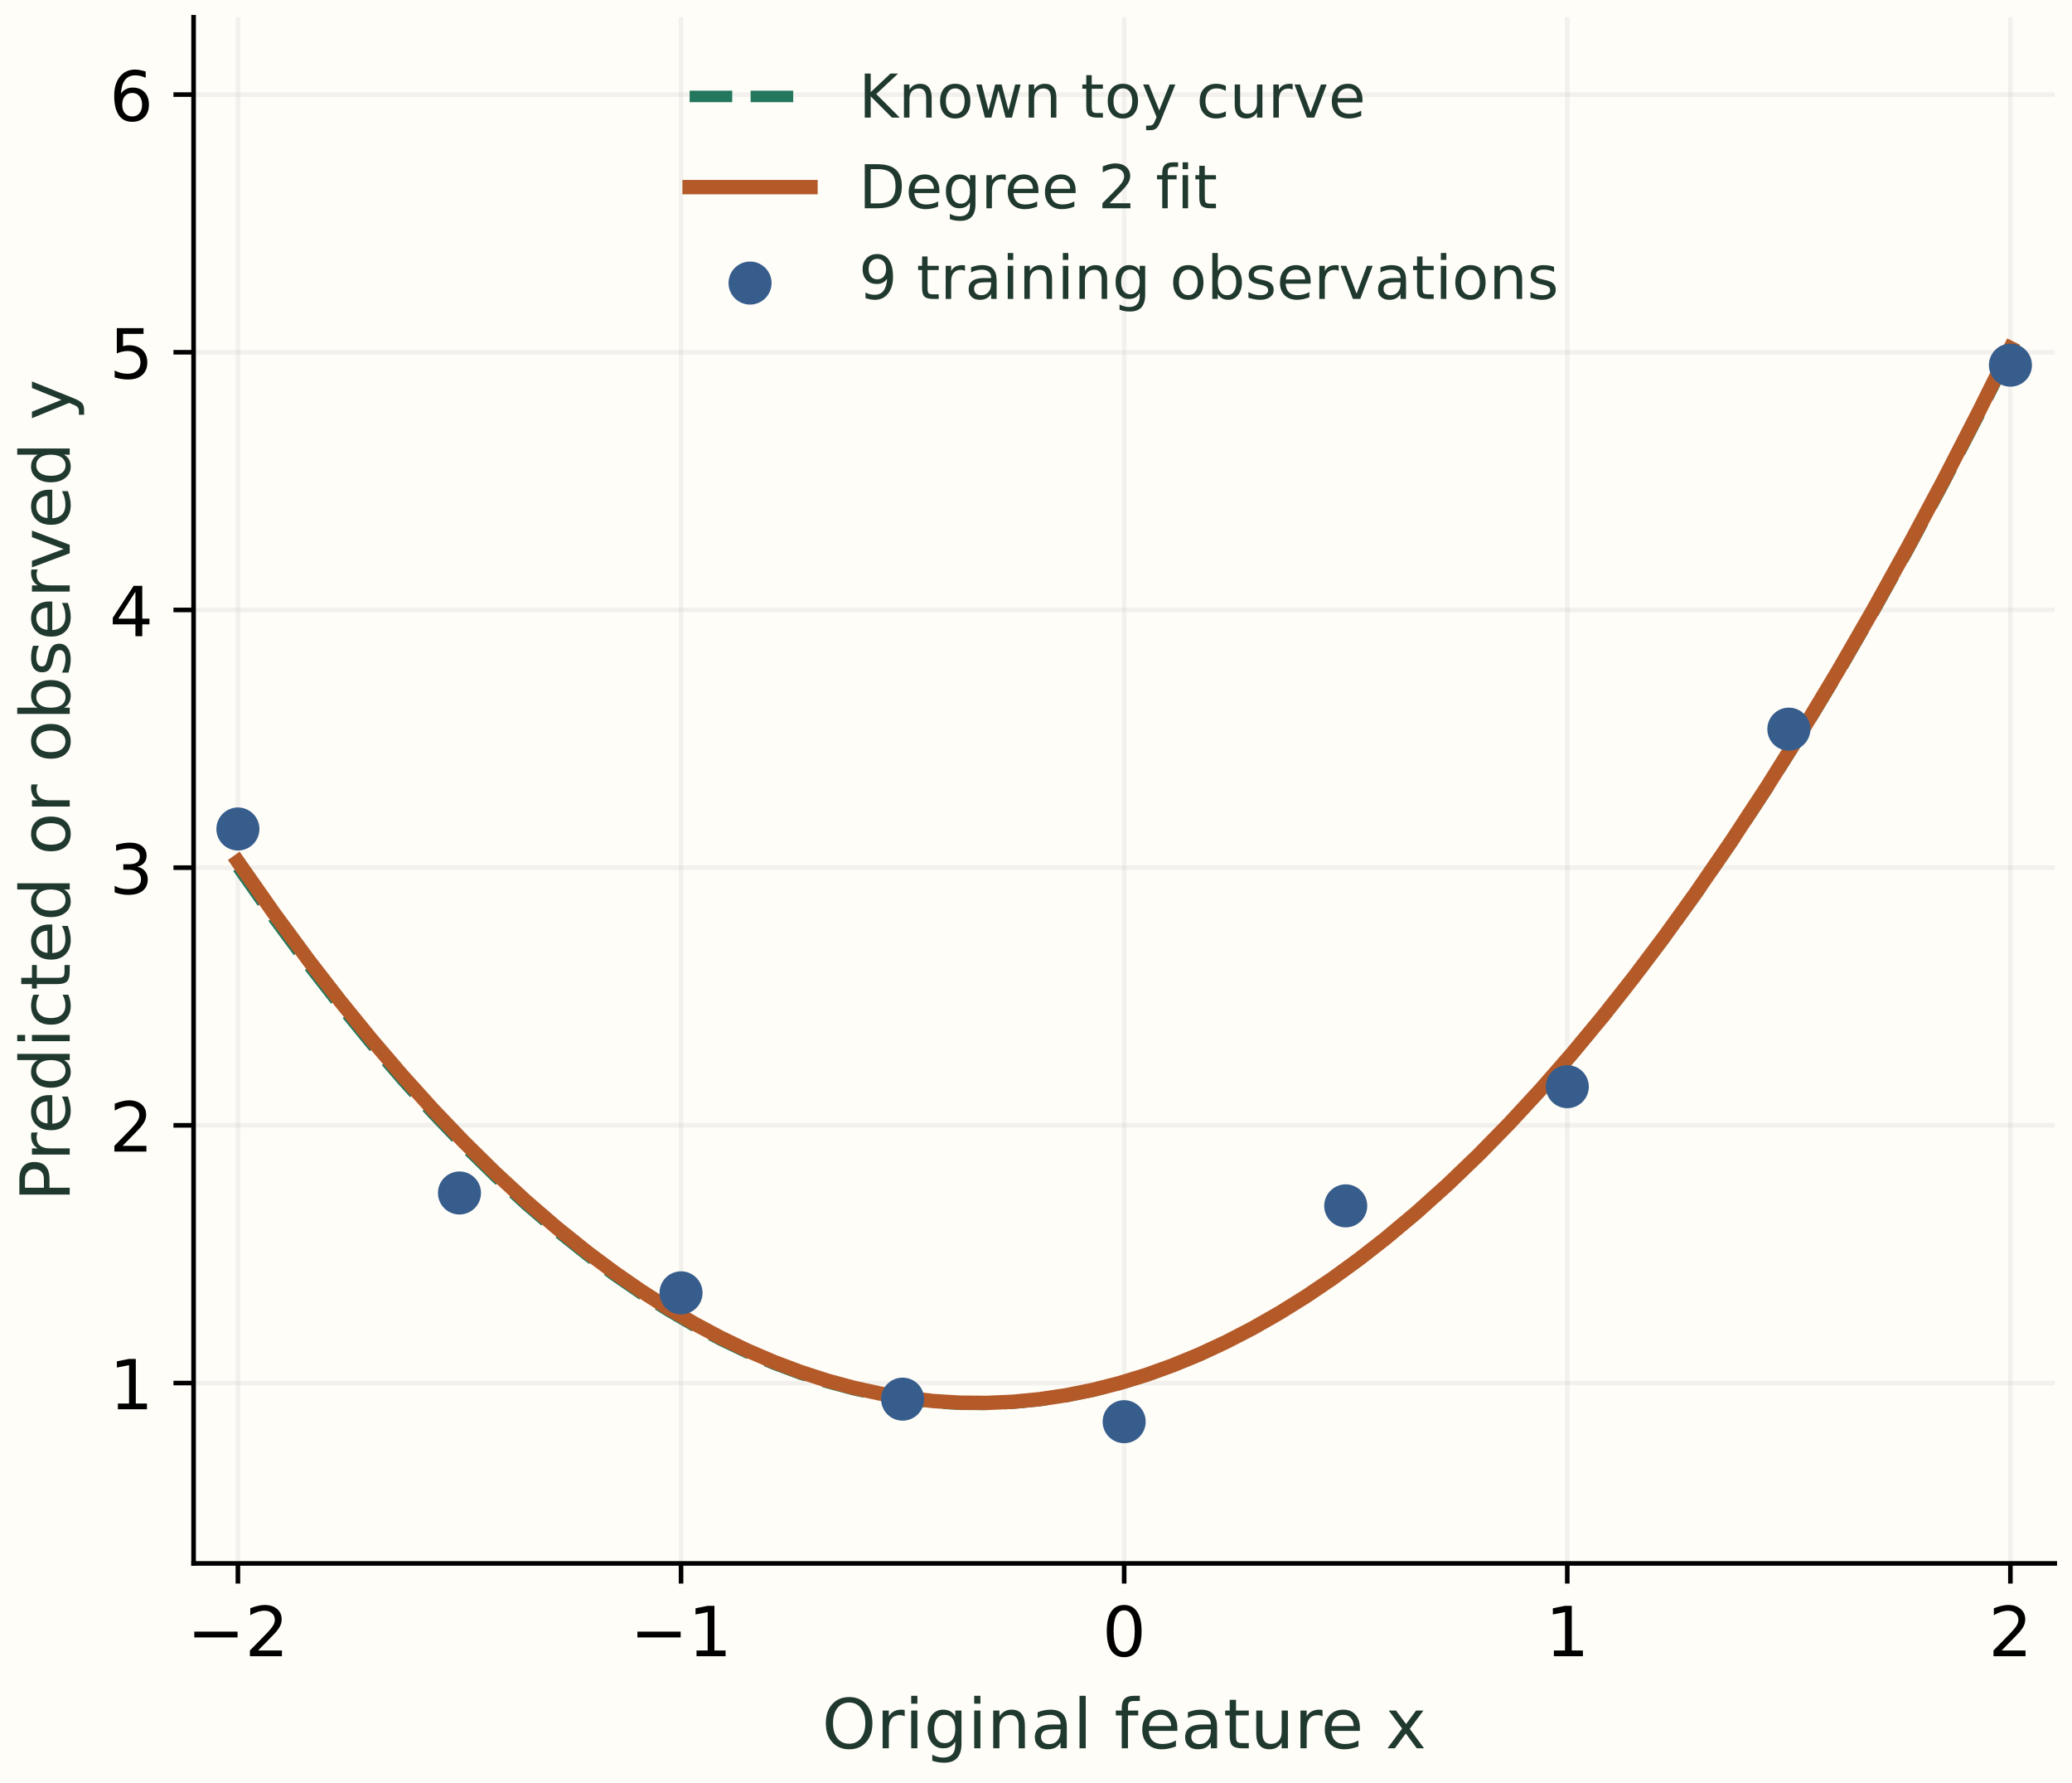
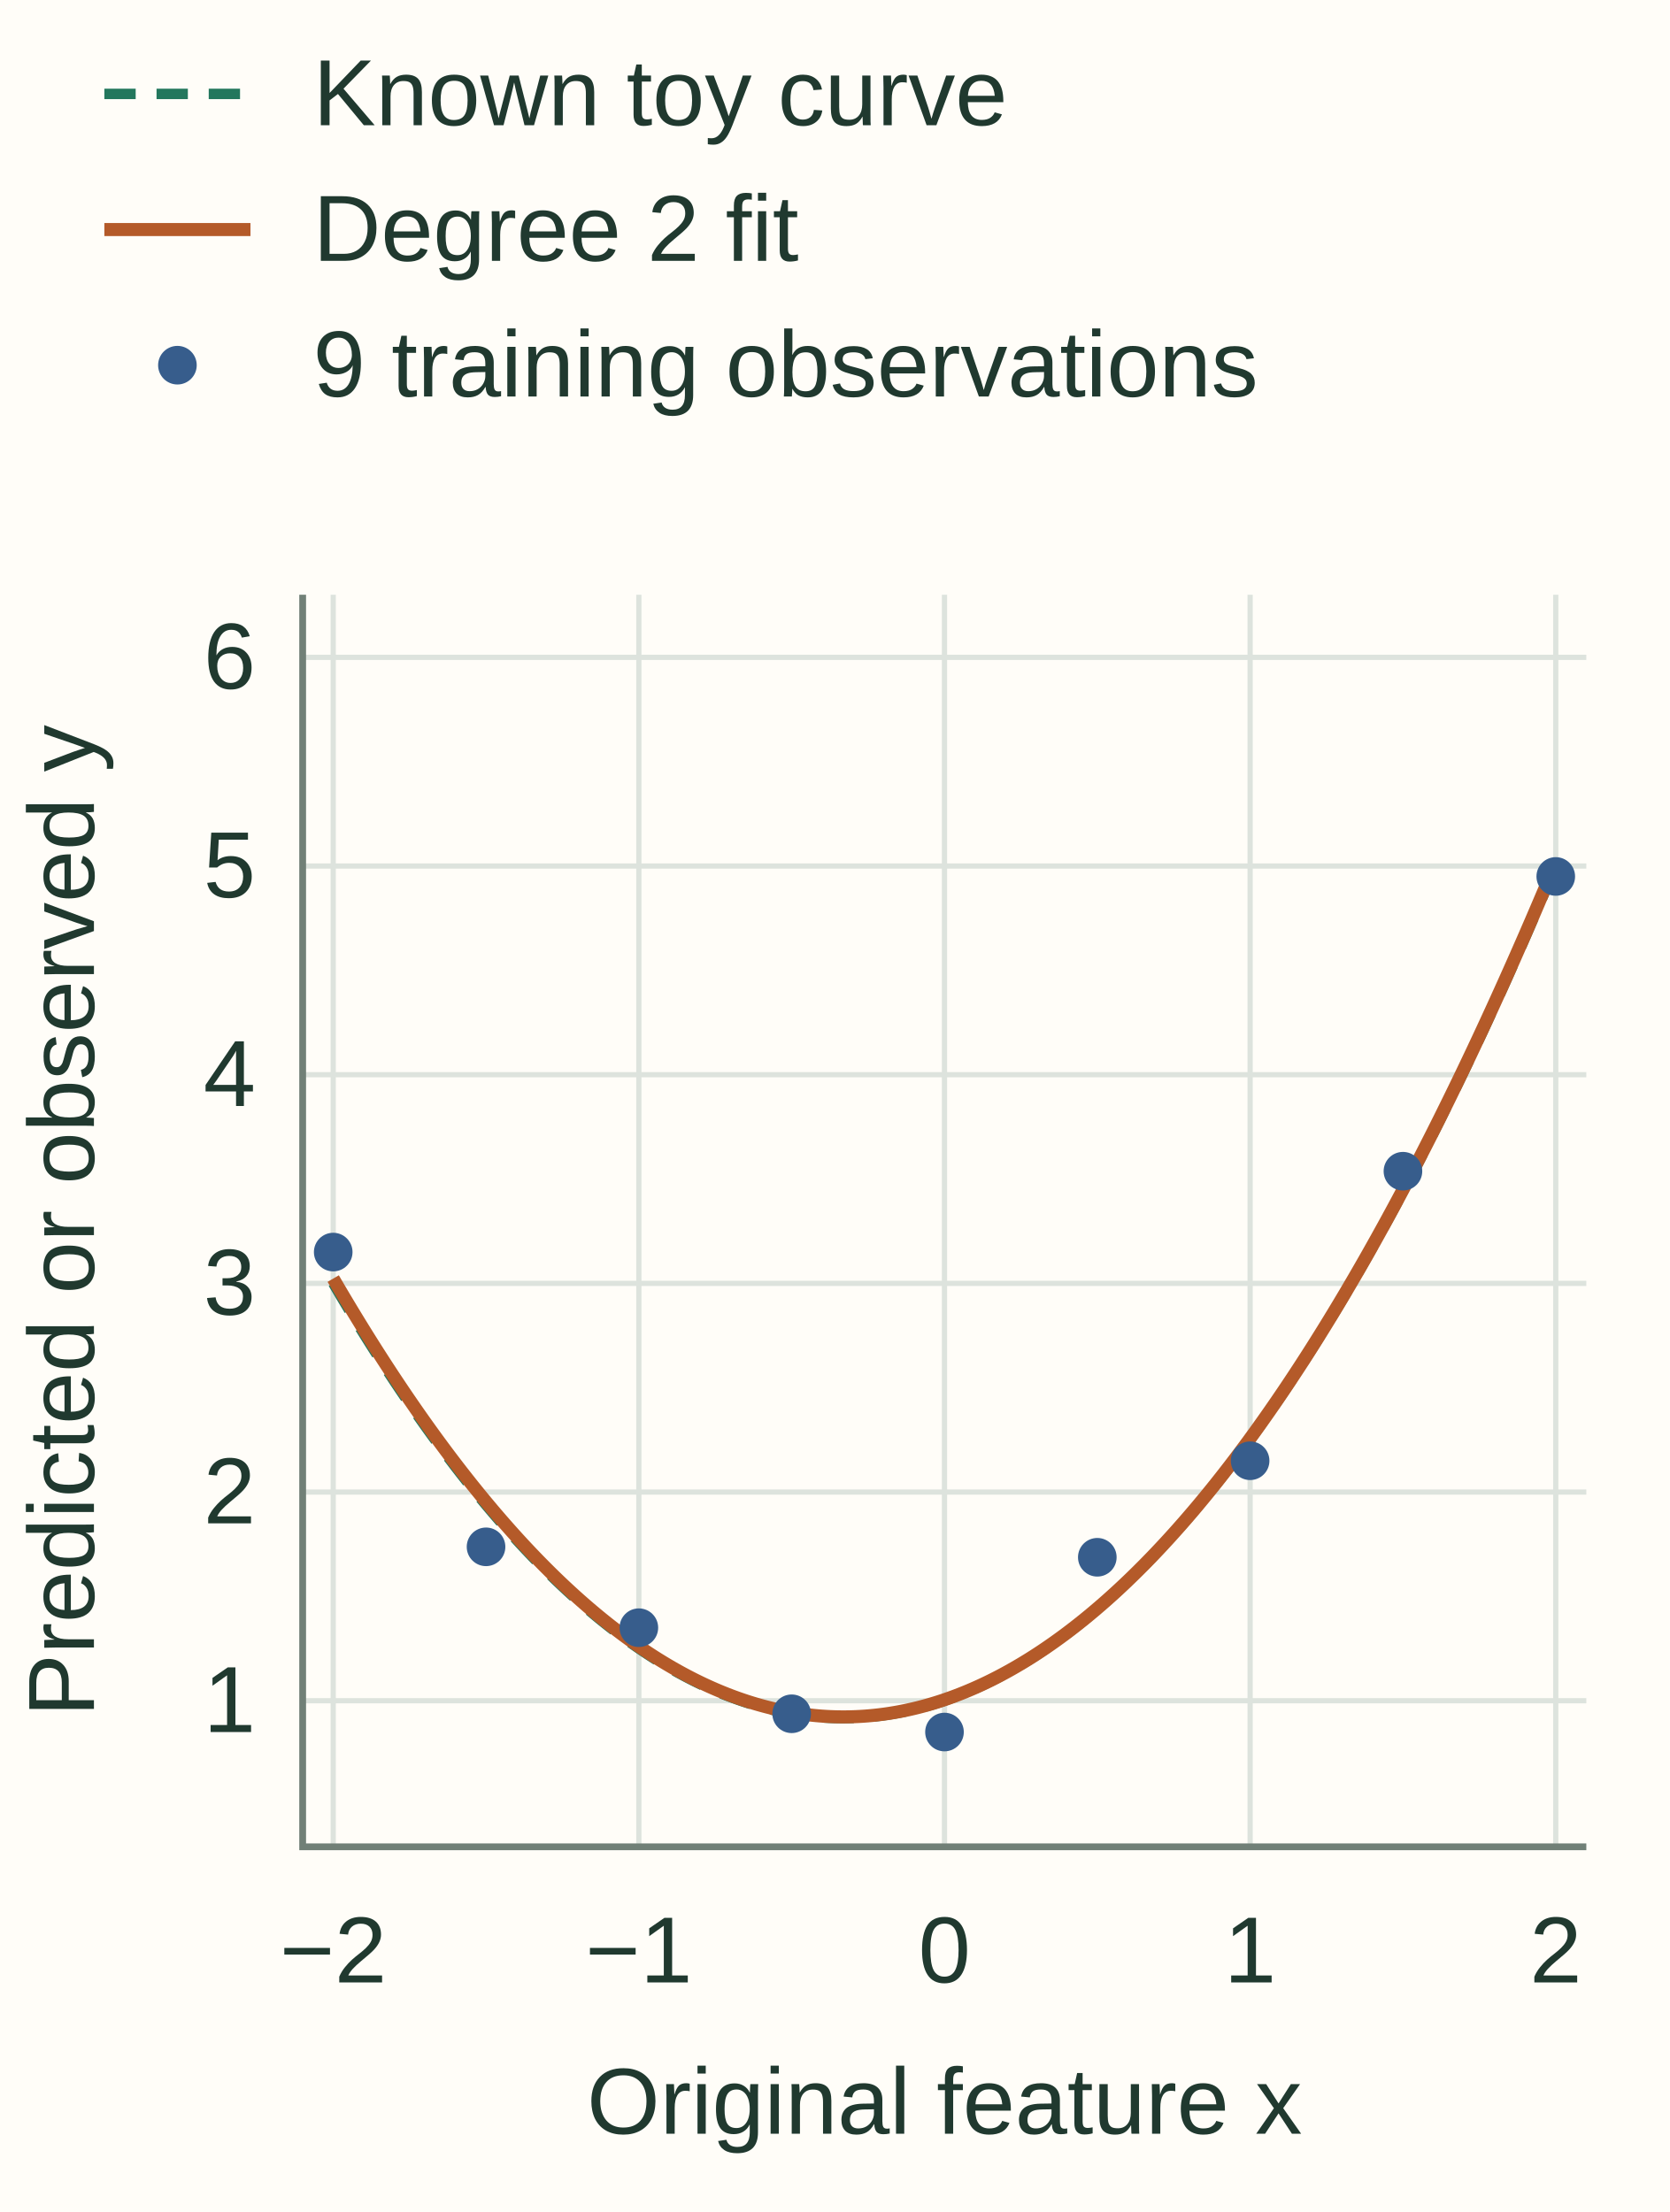
- <svg xmlns="http://www.w3.org/2000/svg" xmlns:xlink="http://www.w3.org/1999/xlink" width="360pt" height="309.6pt" viewBox="0 0 360 309.6" version="1.1">
-   <defs>
-     <style type="text/css">*{stroke-linejoin: round; stroke-linecap: butt}</style>
-   </defs>
-   <g id="figure_1">
-     <g id="patch_1">
-       <path d="M 0 309.6  L 360 309.6  L 360 0  L 0 0  z " style="fill: #fffdf8" />
-     </g>
-     <g id="axes_1">
-       <g id="patch_2">
-         <path d="M 33.636 271.599  L 357 271.599  L 357 3  L 33.636 3  z " style="fill: #fffdf8" />
-       </g>
-       <g id="matplotlib.axis_1">
-         <g id="xtick_1">
-           <g id="line2d_1">
-             <path d="M 41.335 271.599  L 41.335 3  " clip-path="url(#p25ddc0e42a)" style="fill: none; stroke: #b0b0b0; stroke-opacity: 0.15; stroke-width: 0.8; stroke-linecap: square" />
-           </g>
-           <g id="line2d_2">
-             <defs>
-               <path id="mfede6f3389" d="M 0 0  L 0 3.5  " style="stroke: #000000; stroke-width: 0.8" />
-             </defs>
-             <g>
-               <use xlink:href="#mfede6f3389" x="41.335" y="271.599" style="stroke: #000000; stroke-width: 0.8" />
-             </g>
-           </g>
-           <g id="text_1">
-             <text style="font-size: 12px; font-family: 'DejaVu Sans', sans-serif; text-anchor: middle" x="41.335" y="287.716" transform="rotate(-0 41.33531 287.716)">−2</text>
-           </g>
-         </g>
-         <g id="xtick_2">
-           <g id="line2d_3">
-             <path d="M 118.327 271.599  L 118.327 3  " clip-path="url(#p25ddc0e42a)" style="fill: none; stroke: #b0b0b0; stroke-opacity: 0.15; stroke-width: 0.8; stroke-linecap: square" />
-           </g>
-           <g id="line2d_4">
-             <g>
-               <use xlink:href="#mfede6f3389" x="118.327" y="271.599" style="stroke: #000000; stroke-width: 0.8" />
-             </g>
-           </g>
-           <g id="text_2">
-             <text style="font-size: 12px; font-family: 'DejaVu Sans', sans-serif; text-anchor: middle" x="118.327" y="287.716" transform="rotate(-0 118.3266 287.716)">−1</text>
-           </g>
-         </g>
-         <g id="xtick_3">
-           <g id="line2d_5">
-             <path d="M 195.318 271.599  L 195.318 3  " clip-path="url(#p25ddc0e42a)" style="fill: none; stroke: #b0b0b0; stroke-opacity: 0.15; stroke-width: 0.8; stroke-linecap: square" />
-           </g>
-           <g id="line2d_6">
-             <g>
-               <use xlink:href="#mfede6f3389" x="195.318" y="271.599" style="stroke: #000000; stroke-width: 0.8" />
-             </g>
-           </g>
-           <g id="text_3">
-             <text style="font-size: 12px; font-family: 'DejaVu Sans', sans-serif; text-anchor: middle" x="195.318" y="287.716" transform="rotate(-0 195.318 287.716)">0</text>
-           </g>
-         </g>
-         <g id="xtick_4">
-           <g id="line2d_7">
-             <path d="M 272.309 271.599  L 272.309 3  " clip-path="url(#p25ddc0e42a)" style="fill: none; stroke: #b0b0b0; stroke-opacity: 0.15; stroke-width: 0.8; stroke-linecap: square" />
-           </g>
-           <g id="line2d_8">
-             <g>
-               <use xlink:href="#mfede6f3389" x="272.309" y="271.599" style="stroke: #000000; stroke-width: 0.8" />
-             </g>
-           </g>
-           <g id="text_4">
-             <text style="font-size: 12px; font-family: 'DejaVu Sans', sans-serif; text-anchor: middle" x="272.309" y="287.716" transform="rotate(-0 272.3093 287.716)">1</text>
-           </g>
-         </g>
-         <g id="xtick_5">
-           <g id="line2d_9">
-             <path d="M 349.301 271.599  L 349.301 3  " clip-path="url(#p25ddc0e42a)" style="fill: none; stroke: #b0b0b0; stroke-opacity: 0.15; stroke-width: 0.8; stroke-linecap: square" />
-           </g>
-           <g id="line2d_10">
-             <g>
-               <use xlink:href="#mfede6f3389" x="349.301" y="271.599" style="stroke: #000000; stroke-width: 0.8" />
-             </g>
-           </g>
-           <g id="text_5">
-             <text style="font-size: 12px; font-family: 'DejaVu Sans', sans-serif; text-anchor: middle" x="349.301" y="287.716" transform="rotate(-0 349.3006 287.716)">2</text>
-           </g>
-         </g>
-         <g id="text_6">
-           <text style="font-size: 12px; font-family: 'DejaVu Sans', sans-serif; text-anchor: middle; fill: #20392f" x="195.318" y="303.717" transform="rotate(-0 195.318 303.7169)">Original feature x</text>
-         </g>
-       </g>
-       <g id="matplotlib.axis_2">
-         <g id="ytick_1">
-           <g id="line2d_11">
-             <path d="M 33.636 240.262  L 357 240.262  " clip-path="url(#p25ddc0e42a)" style="fill: none; stroke: #b0b0b0; stroke-opacity: 0.15; stroke-width: 0.8; stroke-linecap: square" />
-           </g>
-           <g id="line2d_12">
-             <defs>
-               <path id="m5d71cfb4ba" d="M 0 0  L -3.5 0  " style="stroke: #000000; stroke-width: 0.8" />
-             </defs>
-             <g>
-               <use xlink:href="#m5d71cfb4ba" x="33.636" y="240.262" style="stroke: #000000; stroke-width: 0.8" />
-             </g>
-           </g>
-           <g id="text_7">
-             <text style="font-size: 12px; font-family: 'DejaVu Sans', sans-serif; text-anchor: end" x="26.636" y="244.821" transform="rotate(-0 26.63618 244.8209)">1</text>
-           </g>
-         </g>
-         <g id="ytick_2">
-           <g id="line2d_13">
-             <path d="M 33.636 195.496  L 357 195.496  " clip-path="url(#p25ddc0e42a)" style="fill: none; stroke: #b0b0b0; stroke-opacity: 0.15; stroke-width: 0.8; stroke-linecap: square" />
-           </g>
-           <g id="line2d_14">
-             <g>
-               <use xlink:href="#m5d71cfb4ba" x="33.636" y="195.496" style="stroke: #000000; stroke-width: 0.8" />
-             </g>
-           </g>
-           <g id="text_8">
-             <text style="font-size: 12px; font-family: 'DejaVu Sans', sans-serif; text-anchor: end" x="26.636" y="200.054" transform="rotate(-0 26.63618 200.0545)">2</text>
-           </g>
-         </g>
-         <g id="ytick_3">
-           <g id="line2d_15">
-             <path d="M 33.636 150.729  L 357 150.729  " clip-path="url(#p25ddc0e42a)" style="fill: none; stroke: #b0b0b0; stroke-opacity: 0.15; stroke-width: 0.8; stroke-linecap: square" />
-           </g>
-           <g id="line2d_16">
-             <g>
-               <use xlink:href="#m5d71cfb4ba" x="33.636" y="150.729" style="stroke: #000000; stroke-width: 0.8" />
-             </g>
-           </g>
-           <g id="text_9">
-             <text style="font-size: 12px; font-family: 'DejaVu Sans', sans-serif; text-anchor: end" x="26.636" y="155.288" transform="rotate(-0 26.63618 155.2881)">3</text>
-           </g>
-         </g>
-         <g id="ytick_4">
-           <g id="line2d_17">
-             <path d="M 33.636 105.963  L 357 105.963  " clip-path="url(#p25ddc0e42a)" style="fill: none; stroke: #b0b0b0; stroke-opacity: 0.15; stroke-width: 0.8; stroke-linecap: square" />
-           </g>
-           <g id="line2d_18">
-             <g>
-               <use xlink:href="#m5d71cfb4ba" x="33.636" y="105.963" style="stroke: #000000; stroke-width: 0.8" />
-             </g>
-           </g>
-           <g id="text_10">
-             <text style="font-size: 12px; font-family: 'DejaVu Sans', sans-serif; text-anchor: end" x="26.636" y="110.522" transform="rotate(-0 26.63618 110.5216)">4</text>
-           </g>
-         </g>
-         <g id="ytick_5">
-           <g id="line2d_19">
-             <path d="M 33.636 61.197  L 357 61.197  " clip-path="url(#p25ddc0e42a)" style="fill: none; stroke: #b0b0b0; stroke-opacity: 0.15; stroke-width: 0.8; stroke-linecap: square" />
-           </g>
-           <g id="line2d_20">
-             <g>
-               <use xlink:href="#m5d71cfb4ba" x="33.636" y="61.197" style="stroke: #000000; stroke-width: 0.8" />
-             </g>
-           </g>
-           <g id="text_11">
-             <text style="font-size: 12px; font-family: 'DejaVu Sans', sans-serif; text-anchor: end" x="26.636" y="65.755" transform="rotate(-0 26.63618 65.75519)">5</text>
-           </g>
-         </g>
-         <g id="ytick_6">
-           <g id="line2d_21">
-             <path d="M 33.636 16.43  L 357 16.43  " clip-path="url(#p25ddc0e42a)" style="fill: none; stroke: #b0b0b0; stroke-opacity: 0.15; stroke-width: 0.8; stroke-linecap: square" />
-           </g>
-           <g id="line2d_22">
-             <g>
-               <use xlink:href="#m5d71cfb4ba" x="33.636" y="16.43" style="stroke: #000000; stroke-width: 0.8" />
-             </g>
-           </g>
-           <g id="text_12">
-             <text style="font-size: 12px; font-family: 'DejaVu Sans', sans-serif; text-anchor: end" x="26.636" y="20.989" transform="rotate(-0 26.63618 20.98876)">6</text>
-           </g>
-         </g>
-         <g id="text_13">
-           <text style="font-size: 12px; font-family: 'DejaVu Sans', sans-serif; text-anchor: middle; fill: #20392f" x="12.118" y="137.3" transform="rotate(-90 12.11837 137.2995)">Predicted or observed y</text>
-         </g>
-       </g>
-       <g id="line2d_23">
-         <path d="M 41.335 150.729  L 47.495 159.468  L 53.654 167.777  L 59.043 174.694  L 64.433 181.283  L 69.822 187.542  L 75.211 193.472  L 80.601 199.074  L 85.99 204.346  L 91.38 209.29  L 96.769 213.904  L 102.158 218.189  L 106.778 221.6  L 111.397 224.77  L 116.017 227.698  L 120.636 230.383  L 125.256 232.828  L 129.875 235.03  L 134.495 236.991  L 139.114 238.71  L 143.734 240.187  L 148.353 241.423  L 152.973 242.417  L 157.592 243.169  L 162.212 243.679  L 166.831 243.948  L 171.451 243.975  L 176.07 243.76  L 180.69 243.303  L 185.309 242.605  L 189.929 241.665  L 194.548 240.483  L 199.168 239.059  L 203.787 237.394  L 208.406 235.487  L 213.026 233.338  L 217.645 230.948  L 222.265 228.315  L 226.884 225.441  L 231.504 222.326  L 236.123 218.968  L 240.743 215.369  L 246.132 210.864  L 251.522 206.031  L 256.911 200.868  L 262.3 195.376  L 267.69 189.555  L 273.079 183.406  L 278.469 176.927  L 283.858 170.119  L 289.247 162.982  L 294.637 155.516  L 300.796 146.581  L 306.955 137.216  L 313.115 127.421  L 319.274 117.196  L 325.433 106.542  L 331.593 95.457  L 337.752 83.944  L 343.911 72  L 349.301 61.197  L 349.301 61.197  " clip-path="url(#p25ddc0e42a)" style="fill: none; stroke-dasharray: 7.4,3.2; stroke-dashoffset: 0; stroke: #23775d; stroke-width: 2" />
-       </g>
-       <g id="line2d_24">
-         <path d="M 41.335 149.698  L 47.495 158.495  L 53.654 166.859  L 59.043 173.823  L 64.433 180.457  L 69.822 186.76  L 75.211 192.732  L 80.601 198.374  L 85.99 203.685  L 91.38 208.666  L 96.769 213.316  L 102.158 217.635  L 106.778 221.074  L 111.397 224.27  L 116.017 227.223  L 120.636 229.933  L 125.256 232.401  L 129.875 234.625  L 134.495 236.606  L 139.114 238.345  L 143.734 239.841  L 148.353 241.093  L 152.973 242.103  L 157.592 242.87  L 162.212 243.394  L 166.831 243.675  L 171.451 243.713  L 176.07 243.508  L 180.69 243.06  L 185.309 242.369  L 189.929 241.436  L 194.548 240.259  L 199.168 238.84  L 203.787 237.177  L 208.406 235.272  L 213.026 233.124  L 217.645 230.732  L 222.265 228.098  L 226.884 225.221  L 231.504 222.101  L 236.123 218.738  L 240.743 215.133  L 246.132 210.619  L 251.522 205.774  L 256.911 200.599  L 262.3 195.094  L 267.69 189.257  L 273.079 183.09  L 278.469 176.592  L 283.858 169.764  L 289.247 162.605  L 294.637 155.115  L 300.796 146.151  L 306.955 136.755  L 313.115 126.926  L 319.274 116.666  L 325.433 105.974  L 331.593 94.851  L 337.752 83.295  L 343.911 71.307  L 349.301 60.464  L 349.301 60.464  " clip-path="url(#p25ddc0e42a)" style="fill: none; stroke: #b45a29; stroke-width: 2.5; stroke-linecap: square" />
-       </g>
-       <g id="patch_3">
-         <path d="M 33.636 271.599  L 33.636 3  " style="fill: none; stroke: #000000; stroke-width: 0.8; stroke-linejoin: miter; stroke-linecap: square" />
-       </g>
-       <g id="patch_4">
-         <path d="M 33.636 271.599  L 357 271.599  " style="fill: none; stroke: #000000; stroke-width: 0.8; stroke-linejoin: miter; stroke-linecap: square" />
-       </g>
-       <g id="PathCollection_1">
-         <defs>
-           <path id="m9e605bddea" d="M 0 3.24  C 0.859 3.24 1.684 2.899 2.291 2.291  C 2.899 1.684 3.24 0.859 3.24 0  C 3.24 -0.859 2.899 -1.684 2.291 -2.291  C 1.684 -2.899 0.859 -3.24 0 -3.24  C -0.859 -3.24 -1.684 -2.899 -2.291 -2.291  C -2.899 -1.684 -3.24 -0.859 -3.24 0  C -3.24 0.859 -2.899 1.684 -2.291 2.291  C -1.684 2.899 -0.859 3.24 0 3.24  z " style="stroke: #375d8c" />
-         </defs>
-         <g clip-path="url(#p25ddc0e42a)">
-           <use xlink:href="#m9e605bddea" x="41.335" y="144.014" style="fill: #375d8c; stroke: #375d8c" />
-           <use xlink:href="#m9e605bddea" x="79.831" y="207.247" style="fill: #375d8c; stroke: #375d8c" />
-           <use xlink:href="#m9e605bddea" x="118.327" y="224.594" style="fill: #375d8c; stroke: #375d8c" />
-           <use xlink:href="#m9e605bddea" x="156.822" y="243.06" style="fill: #375d8c; stroke: #375d8c" />
-           <use xlink:href="#m9e605bddea" x="195.318" y="246.977" style="fill: #375d8c; stroke: #375d8c" />
-           <use xlink:href="#m9e605bddea" x="233.814" y="209.485" style="fill: #375d8c; stroke: #375d8c" />
-           <use xlink:href="#m9e605bddea" x="272.309" y="188.781" style="fill: #375d8c; stroke: #375d8c" />
-           <use xlink:href="#m9e605bddea" x="310.805" y="126.668" style="fill: #375d8c; stroke: #375d8c" />
-           <use xlink:href="#m9e605bddea" x="349.301" y="63.435" style="fill: #375d8c; stroke: #375d8c" />
-         </g>
-       </g>
-       <g id="legend_1">
-         <g id="line2d_25">
-           <path d="M 119.818 16.754  L 130.318 16.754  L 140.818 16.754  " style="fill: none; stroke-dasharray: 7.4,3.2; stroke-dashoffset: 0; stroke: #23775d; stroke-width: 2" />
-         </g>
-         <g id="text_14">
-           <text style="font-size: 10.5px; font-family: 'DejaVu Sans', sans-serif; text-anchor: start; fill: #20392f" x="149.218" y="20.429" transform="rotate(-0 149.218 20.4286)">Known toy curve</text>
-         </g>
-         <g id="line2d_26">
-           <path d="M 119.818 32.504  L 130.318 32.504  L 140.818 32.504  " style="fill: none; stroke: #b45a29; stroke-width: 2.5; stroke-linecap: square" />
-         </g>
-         <g id="text_15">
-           <text style="font-size: 10.5px; font-family: 'DejaVu Sans', sans-serif; text-anchor: start; fill: #20392f" x="149.218" y="36.179" transform="rotate(-0 149.218 36.17942)">Degree 2 fit</text>
-         </g>
-         <g id="PathCollection_2">
-           <g>
-             <use xlink:href="#m9e605bddea" x="130.318" y="49.174" style="fill: #375d8c; stroke: #375d8c" />
-           </g>
-         </g>
-         <g id="text_16">
-           <text style="font-size: 10.5px; font-family: 'DejaVu Sans', sans-serif; text-anchor: start; fill: #20392f" x="149.218" y="51.93" transform="rotate(-0 149.218 51.93024)">9 training observations</text>
-         </g>
-       </g>
-     </g>
+ <svg xmlns="http://www.w3.org/2000/svg" width="320" height="424" viewBox="0 0 320 424" role="img" aria-labelledby="title description">
+   <rect width="320" height="424" fill="#fffdf8" />
+   <g stroke="#dde3dd" stroke-width="1">
+     <path d="M 63.857 114 V 354" />
+     <path d="M 122.429 114 V 354" />
+     <path d="M 181 114 V 354" />
+     <path d="M 239.571 114 V 354" />
+     <path d="M 298.143 114 V 354" />
+     <path d="M 58 326 H 304" />
+     <path d="M 58 286 H 304" />
+     <path d="M 58 246 H 304" />
+     <path d="M 58 206 H 304" />
+     <path d="M 58 166 H 304" />
+     <path d="M 58 126 H 304" />
  </g>
-   <defs>
-     <clipPath id="p25ddc0e42a">
-       <rect x="33.636" y="3" width="323.364" height="268.599" />
-     </clipPath>
-   </defs>
+   <path d="M 58 114 V 354 H 304" fill="none" stroke="#718077" stroke-width="1.3" />
+   <path d="M 20 18 H 48" fill="none" stroke="#23775d" stroke-width="2" stroke-dasharray="6 4" />
+   <path d="M 20 44 H 48" fill="none" stroke="#b45a29" stroke-width="2.5" />
+   <circle cx="34" cy="70" r="3.7" fill="#375d8c" />
+   <path id="reference-curve" d="M 63.857 246 L 64.443 246.997 L 65.029 247.988 L 65.614 248.973 L 66.2 249.952 L 66.786 250.925 L 67.371 251.892 L 67.957 252.853 L 68.543 253.808 L 69.129 254.757 L 69.714 255.7 L 70.3 256.637 L 70.886 257.568 L 71.471 258.493 L 72.057 259.412 L 72.643 260.325 L 73.229 261.232 L 73.814 262.133 L 74.4 263.028 L 74.986 263.917 L 75.571 264.8 L 76.157 265.677 L 76.743 266.548 L 77.329 267.413 L 77.914 268.272 L 78.5 269.125 L 79.086 269.972 L 79.671 270.813 L 80.257 271.648 L 80.843 272.477 L 81.429 273.3 L 82.014 274.117 L 82.6 274.928 L 83.186 275.733 L 83.771 276.532 L 84.357 277.325 L 84.943 278.112 L 85.529 278.893 L 86.114 279.668 L 86.7 280.437 L 87.286 281.2 L 87.871 281.957 L 88.457 282.708 L 89.043 283.453 L 89.629 284.192 L 90.214 284.925 L 90.8 285.652 L 91.386 286.373 L 91.971 287.088 L 92.557 287.797 L 93.143 288.5 L 93.729 289.197 L 94.314 289.888 L 94.9 290.573 L 95.486 291.252 L 96.071 291.925 L 96.657 292.592 L 97.243 293.253 L 97.829 293.908 L 98.414 294.557 L 99 295.2 L 99.586 295.837 L 100.171 296.468 L 100.757 297.093 L 101.343 297.712 L 101.929 298.325 L 102.514 298.932 L 103.1 299.533 L 103.686 300.128 L 104.271 300.717 L 104.857 301.3 L 105.443 301.877 L 106.029 302.448 L 106.614 303.013 L 107.2 303.572 L 107.786 304.125 L 108.371 304.672 L 108.957 305.213 L 109.543 305.748 L 110.129 306.277 L 110.714 306.8 L 111.3 307.317 L 111.886 307.828 L 112.471 308.333 L 113.057 308.832 L 113.643 309.325 L 114.229 309.812 L 114.814 310.293 L 115.4 310.768 L 115.986 311.237 L 116.571 311.7 L 117.157 312.157 L 117.743 312.608 L 118.329 313.053 L 118.914 313.492 L 119.5 313.925 L 120.086 314.352 L 120.671 314.773 L 121.257 315.188 L 121.843 315.597 L 122.429 316 L 123.014 316.397 L 123.6 316.788 L 124.186 317.173 L 124.771 317.552 L 125.357 317.925 L 125.943 318.292 L 126.529 318.653 L 127.114 319.008 L 127.7 319.357 L 128.286 319.7 L 128.871 320.037 L 129.457 320.368 L 130.043 320.693 L 130.629 321.012 L 131.214 321.325 L 131.8 321.632 L 132.386 321.933 L 132.971 322.228 L 133.557 322.517 L 134.143 322.8 L 134.729 323.077 L 135.314 323.348 L 135.9 323.613 L 136.486 323.872 L 137.071 324.125 L 137.657 324.372 L 138.243 324.613 L 138.829 324.848 L 139.414 325.077 L 140 325.3 L 140.586 325.517 L 141.171 325.728 L 141.757 325.933 L 142.343 326.132 L 142.929 326.325 L 143.514 326.512 L 144.1 326.693 L 144.686 326.868 L 145.271 327.037 L 145.857 327.2 L 146.443 327.357 L 147.029 327.508 L 147.614 327.653 L 148.2 327.792 L 148.786 327.925 L 149.371 328.052 L 149.957 328.173 L 150.543 328.288 L 151.129 328.397 L 151.714 328.5 L 152.3 328.597 L 152.886 328.688 L 153.471 328.773 L 154.057 328.852 L 154.643 328.925 L 155.229 328.992 L 155.814 329.053 L 156.4 329.108 L 156.986 329.157 L 157.571 329.2 L 158.157 329.237 L 158.743 329.268 L 159.329 329.293 L 159.914 329.312 L 160.5 329.325 L 161.086 329.332 L 161.671 329.333 L 162.257 329.328 L 162.843 329.317 L 163.429 329.3 L 164.014 329.277 L 164.6 329.248 L 165.186 329.213 L 165.771 329.172 L 166.357 329.125 L 166.943 329.072 L 167.529 329.013 L 168.114 328.948 L 168.7 328.877 L 169.286 328.8 L 169.871 328.717 L 170.457 328.628 L 171.043 328.533 L 171.629 328.432 L 172.214 328.325 L 172.8 328.212 L 173.386 328.093 L 173.971 327.968 L 174.557 327.837 L 175.143 327.7 L 175.729 327.557 L 176.314 327.408 L 176.9 327.253 L 177.486 327.092 L 178.071 326.925 L 178.657 326.752 L 179.243 326.573 L 179.829 326.388 L 180.414 326.197 L 181 326 L 181.586 325.797 L 182.171 325.588 L 182.757 325.373 L 183.343 325.152 L 183.929 324.925 L 184.514 324.692 L 185.1 324.453 L 185.686 324.208 L 186.271 323.957 L 186.857 323.7 L 187.443 323.437 L 188.029 323.168 L 188.614 322.893 L 189.2 322.612 L 189.786 322.325 L 190.371 322.032 L 190.957 321.733 L 191.543 321.428 L 192.129 321.117 L 192.714 320.8 L 193.3 320.477 L 193.886 320.148 L 194.471 319.813 L 195.057 319.472 L 195.643 319.125 L 196.229 318.772 L 196.814 318.413 L 197.4 318.048 L 197.986 317.677 L 198.571 317.3 L 199.157 316.917 L 199.743 316.528 L 200.329 316.133 L 200.914 315.732 L 201.5 315.325 L 202.086 314.912 L 202.671 314.493 L 203.257 314.068 L 203.843 313.637 L 204.429 313.2 L 205.014 312.757 L 205.6 312.308 L 206.186 311.853 L 206.771 311.392 L 207.357 310.925 L 207.943 310.452 L 208.529 309.973 L 209.114 309.488 L 209.7 308.997 L 210.286 308.5 L 210.871 307.997 L 211.457 307.488 L 212.043 306.973 L 212.629 306.452 L 213.214 305.925 L 213.8 305.392 L 214.386 304.853 L 214.971 304.308 L 215.557 303.757 L 216.143 303.2 L 216.729 302.637 L 217.314 302.068 L 217.9 301.493 L 218.486 300.912 L 219.071 300.325 L 219.657 299.732 L 220.243 299.133 L 220.829 298.528 L 221.414 297.917 L 222 297.3 L 222.586 296.677 L 223.171 296.048 L 223.757 295.413 L 224.343 294.772 L 224.929 294.125 L 225.514 293.472 L 226.1 292.813 L 226.686 292.148 L 227.271 291.477 L 227.857 290.8 L 228.443 290.117 L 229.029 289.428 L 229.614 288.733 L 230.2 288.032 L 230.786 287.325 L 231.371 286.612 L 231.957 285.893 L 232.543 285.168 L 233.129 284.437 L 233.714 283.7 L 234.3 282.957 L 234.886 282.208 L 235.471 281.453 L 236.057 280.692 L 236.643 279.925 L 237.229 279.152 L 237.814 278.373 L 238.4 277.588 L 238.986 276.797 L 239.571 276 L 240.157 275.197 L 240.743 274.388 L 241.329 273.573 L 241.914 272.752 L 242.5 271.925 L 243.086 271.092 L 243.671 270.253 L 244.257 269.408 L 244.843 268.557 L 245.429 267.7 L 246.014 266.837 L 246.6 265.968 L 247.186 265.093 L 247.771 264.212 L 248.357 263.325 L 248.943 262.432 L 249.529 261.533 L 250.114 260.628 L 250.7 259.717 L 251.286 258.8 L 251.871 257.877 L 252.457 256.948 L 253.043 256.013 L 253.629 255.072 L 254.214 254.125 L 254.8 253.172 L 255.386 252.213 L 255.971 251.248 L 256.557 250.277 L 257.143 249.3 L 257.729 248.317 L 258.314 247.328 L 258.9 246.333 L 259.486 245.332 L 260.071 244.325 L 260.657 243.312 L 261.243 242.293 L 261.829 241.268 L 262.414 240.237 L 263 239.2 L 263.586 238.157 L 264.171 237.108 L 264.757 236.053 L 265.343 234.992 L 265.929 233.925 L 266.514 232.852 L 267.1 231.773 L 267.686 230.688 L 268.271 229.597 L 268.857 228.5 L 269.443 227.397 L 270.029 226.288 L 270.614 225.173 L 271.2 224.052 L 271.786 222.925 L 272.371 221.792 L 272.957 220.653 L 273.543 219.508 L 274.129 218.357 L 274.714 217.2 L 275.3 216.037 L 275.886 214.868 L 276.471 213.693 L 277.057 212.512 L 277.643 211.325 L 278.229 210.132 L 278.814 208.933 L 279.4 207.728 L 279.986 206.517 L 280.571 205.3 L 281.157 204.077 L 281.743 202.848 L 282.329 201.613 L 282.914 200.372 L 283.5 199.125 L 284.086 197.872 L 284.671 196.613 L 285.257 195.348 L 285.843 194.077 L 286.429 192.8 L 287.014 191.517 L 287.6 190.228 L 288.186 188.933 L 288.771 187.632 L 289.357 186.325 L 289.943 185.012 L 290.529 183.693 L 291.114 182.368 L 291.7 181.037 L 292.286 179.7 L 292.871 178.357 L 293.457 177.008 L 294.043 175.653 L 294.629 174.292 L 295.214 172.925 L 295.8 171.552 L 296.386 170.173 L 296.971 168.788 L 297.557 167.397 L 298.143 166" fill="none" stroke="#23775d" stroke-width="2" stroke-dasharray="6 4" />
+   <path id="fitted-curve" d="M 63.857 245.079 L 64.443 246.082 L 65.029 247.08 L 65.614 248.071 L 66.2 249.057 L 66.786 250.036 L 67.371 251.01 L 67.957 251.977 L 68.543 252.938 L 69.129 253.894 L 69.714 254.843 L 70.3 255.786 L 70.886 256.723 L 71.471 257.655 L 72.057 258.58 L 72.643 259.499 L 73.229 260.412 L 73.814 261.319 L 74.4 262.22 L 74.986 263.115 L 75.571 264.004 L 76.157 264.887 L 76.743 265.764 L 77.329 266.635 L 77.914 267.5 L 78.5 268.358 L 79.086 269.211 L 79.671 270.058 L 80.257 270.899 L 80.843 271.733 L 81.429 272.562 L 82.014 273.385 L 82.6 274.201 L 83.186 275.012 L 83.771 275.817 L 84.357 276.615 L 84.943 277.408 L 85.529 278.194 L 86.114 278.975 L 86.7 279.749 L 87.286 280.517 L 87.871 281.28 L 88.457 282.036 L 89.043 282.786 L 89.629 283.531 L 90.214 284.269 L 90.8 285.001 L 91.386 285.727 L 91.971 286.447 L 92.557 287.162 L 93.143 287.87 L 93.729 288.572 L 94.314 289.268 L 94.9 289.958 L 95.486 290.642 L 96.071 291.32 L 96.657 291.992 L 97.243 292.658 L 97.829 293.317 L 98.414 293.971 L 99 294.619 L 99.586 295.261 L 100.171 295.897 L 100.757 296.526 L 101.343 297.15 L 101.929 297.768 L 102.514 298.379 L 103.1 298.985 L 103.686 299.584 L 104.271 300.178 L 104.857 300.765 L 105.443 301.347 L 106.029 301.922 L 106.614 302.492 L 107.2 303.055 L 107.786 303.613 L 108.371 304.164 L 108.957 304.709 L 109.543 305.248 L 110.129 305.782 L 110.714 306.309 L 111.3 306.83 L 111.886 307.345 L 112.471 307.854 L 113.057 308.357 L 113.643 308.855 L 114.229 309.346 L 114.814 309.831 L 115.4 310.31 L 115.986 310.783 L 116.571 311.249 L 117.157 311.71 L 117.743 312.165 L 118.329 312.614 L 118.914 313.057 L 119.5 313.494 L 120.086 313.924 L 120.671 314.349 L 121.257 314.768 L 121.843 315.18 L 122.429 315.587 L 123.014 315.988 L 123.6 316.382 L 124.186 316.771 L 124.771 317.153 L 125.357 317.53 L 125.943 317.9 L 126.529 318.265 L 127.114 318.623 L 127.7 318.975 L 128.286 319.322 L 128.871 319.662 L 129.457 319.996 L 130.043 320.324 L 130.629 320.647 L 131.214 320.963 L 131.8 321.273 L 132.386 321.577 L 132.971 321.875 L 133.557 322.167 L 134.143 322.453 L 134.729 322.733 L 135.314 323.007 L 135.9 323.275 L 136.486 323.537 L 137.071 323.793 L 137.657 324.043 L 138.243 324.287 L 138.829 324.525 L 139.414 324.756 L 140 324.982 L 140.586 325.202 L 141.171 325.415 L 141.757 325.623 L 142.343 325.825 L 142.929 326.02 L 143.514 326.21 L 144.1 326.393 L 144.686 326.571 L 145.271 326.742 L 145.857 326.908 L 146.443 327.067 L 147.029 327.221 L 147.614 327.368 L 148.2 327.509 L 148.786 327.645 L 149.371 327.774 L 149.957 327.897 L 150.543 328.014 L 151.129 328.126 L 151.714 328.231 L 152.3 328.33 L 152.886 328.423 L 153.471 328.51 L 154.057 328.591 L 154.643 328.666 L 155.229 328.735 L 155.814 328.798 L 156.4 328.855 L 156.986 328.906 L 157.571 328.951 L 158.157 328.989 L 158.743 329.022 L 159.329 329.049 L 159.914 329.07 L 160.5 329.085 L 161.086 329.093 L 161.671 329.096 L 162.257 329.092 L 162.843 329.083 L 163.429 329.068 L 164.014 329.046 L 164.6 329.019 L 165.186 328.985 L 165.771 328.946 L 166.357 328.9 L 166.943 328.848 L 167.529 328.791 L 168.114 328.727 L 168.7 328.657 L 169.286 328.582 L 169.871 328.5 L 170.457 328.412 L 171.043 328.318 L 171.629 328.218 L 172.214 328.113 L 172.8 328.001 L 173.386 327.883 L 173.971 327.759 L 174.557 327.629 L 175.143 327.493 L 175.729 327.351 L 176.314 327.203 L 176.9 327.048 L 177.486 326.888 L 178.071 326.722 L 178.657 326.55 L 179.243 326.372 L 179.829 326.187 L 180.414 325.997 L 181 325.801 L 181.586 325.599 L 182.171 325.39 L 182.757 325.176 L 183.343 324.955 L 183.929 324.729 L 184.514 324.496 L 185.1 324.258 L 185.686 324.013 L 186.271 323.763 L 186.857 323.506 L 187.443 323.243 L 188.029 322.975 L 188.614 322.7 L 189.2 322.419 L 189.786 322.133 L 190.371 321.84 L 190.957 321.541 L 191.543 321.236 L 192.129 320.925 L 192.714 320.608 L 193.3 320.285 L 193.886 319.956 L 194.471 319.621 L 195.057 319.28 L 195.643 318.933 L 196.229 318.58 L 196.814 318.221 L 197.4 317.856 L 197.986 317.485 L 198.571 317.108 L 199.157 316.724 L 199.743 316.335 L 200.329 315.94 L 200.914 315.539 L 201.5 315.131 L 202.086 314.718 L 202.671 314.298 L 203.257 313.873 L 203.843 313.441 L 204.429 313.004 L 205.014 312.56 L 205.6 312.111 L 206.186 311.655 L 206.771 311.194 L 207.357 310.726 L 207.943 310.252 L 208.529 309.773 L 209.114 309.287 L 209.7 308.795 L 210.286 308.297 L 210.871 307.794 L 211.457 307.284 L 212.043 306.768 L 212.629 306.246 L 213.214 305.718 L 213.8 305.184 L 214.386 304.644 L 214.971 304.098 L 215.557 303.546 L 216.143 302.988 L 216.729 302.424 L 217.314 301.854 L 217.9 301.277 L 218.486 300.695 L 219.071 300.107 L 219.657 299.513 L 220.243 298.912 L 220.829 298.306 L 221.414 297.694 L 222 297.075 L 222.586 296.451 L 223.171 295.821 L 223.757 295.184 L 224.343 294.542 L 224.929 293.893 L 225.514 293.239 L 226.1 292.578 L 226.686 291.911 L 227.271 291.239 L 227.857 290.56 L 228.443 289.875 L 229.029 289.185 L 229.614 288.488 L 230.2 287.785 L 230.786 287.076 L 231.371 286.361 L 231.957 285.64 L 232.543 284.914 L 233.129 284.181 L 233.714 283.442 L 234.3 282.697 L 234.886 281.946 L 235.471 281.189 L 236.057 280.425 L 236.643 279.656 L 237.229 278.881 L 237.814 278.1 L 238.4 277.313 L 238.986 276.52 L 239.571 275.72 L 240.157 274.915 L 240.743 274.104 L 241.329 273.286 L 241.914 272.463 L 242.5 271.634 L 243.086 270.798 L 243.671 269.957 L 244.257 269.109 L 244.843 268.256 L 245.429 267.396 L 246.014 266.531 L 246.6 265.659 L 247.186 264.781 L 247.771 263.898 L 248.357 263.008 L 248.943 262.112 L 249.529 261.21 L 250.114 260.303 L 250.7 259.389 L 251.286 258.469 L 251.871 257.543 L 252.457 256.611 L 253.043 255.673 L 253.629 254.729 L 254.214 253.779 L 254.8 252.823 L 255.386 251.861 L 255.971 250.893 L 256.557 249.919 L 257.143 248.939 L 257.729 247.953 L 258.314 246.96 L 258.9 245.962 L 259.486 244.958 L 260.071 243.948 L 260.657 242.931 L 261.243 241.909 L 261.829 240.881 L 262.414 239.846 L 263 238.806 L 263.586 237.759 L 264.171 236.707 L 264.757 235.648 L 265.343 234.584 L 265.929 233.513 L 266.514 232.436 L 267.1 231.354 L 267.686 230.265 L 268.271 229.17 L 268.857 228.07 L 269.443 226.963 L 270.029 225.85 L 270.614 224.731 L 271.2 223.606 L 271.786 222.476 L 272.371 221.339 L 272.957 220.196 L 273.543 219.047 L 274.129 217.892 L 274.714 216.731 L 275.3 215.564 L 275.886 214.391 L 276.471 213.211 L 277.057 212.026 L 277.643 210.835 L 278.229 209.638 L 278.814 208.435 L 279.4 207.225 L 279.986 206.01 L 280.571 204.789 L 281.157 203.561 L 281.743 202.328 L 282.329 201.089 L 282.914 199.843 L 283.5 198.592 L 284.086 197.334 L 284.671 196.071 L 285.257 194.801 L 285.843 193.526 L 286.429 192.244 L 287.014 190.956 L 287.6 189.663 L 288.186 188.363 L 288.771 187.057 L 289.357 185.745 L 289.943 184.428 L 290.529 183.104 L 291.114 181.774 L 291.7 180.438 L 292.286 179.096 L 292.871 177.748 L 293.457 176.394 L 294.043 175.034 L 294.629 173.668 L 295.214 172.296 L 295.8 170.918 L 296.386 169.534 L 296.971 168.144 L 297.557 166.748 L 298.143 165.345" fill="none" stroke="#b45a29" stroke-width="2.5" stroke-linejoin="round" />
+   <g id="training-observations" fill="#375d8c">
+     <circle cx="63.857" cy="240" r="3.7" />
+     <circle cx="93.143" cy="296.5" r="3.7" />
+     <circle cx="122.429" cy="312" r="3.7" />
+     <circle cx="151.714" cy="328.5" r="3.7" />
+     <circle cx="181" cy="332" r="3.7" />
+     <circle cx="210.286" cy="298.5" r="3.7" />
+     <circle cx="239.571" cy="280" r="3.7" />
+     <circle cx="268.857" cy="224.5" r="3.7" />
+     <circle cx="298.143" cy="168" r="3.7" />
+   </g>
+   <g fill="#20392f" font-family="Arial, sans-serif" font-size="18">
+     <text x="60" y="24">Known toy curve</text>
+     <text x="60" y="50">Degree 2 fit</text>
+     <text x="60" y="76">9 training observations</text>
+     <text x="63.857" y="380" text-anchor="middle">−2</text>
+     <text x="122.429" y="380" text-anchor="middle">−1</text>
+     <text x="181" y="380" text-anchor="middle">0</text>
+     <text x="239.571" y="380" text-anchor="middle">1</text>
+     <text x="298.143" y="380" text-anchor="middle">2</text>
+     <text x="49" y="332" text-anchor="end">1</text>
+     <text x="49" y="292" text-anchor="end">2</text>
+     <text x="49" y="252" text-anchor="end">3</text>
+     <text x="49" y="212" text-anchor="end">4</text>
+     <text x="49" y="172" text-anchor="end">5</text>
+     <text x="49" y="132" text-anchor="end">6</text>
+     <text x="181" y="409" text-anchor="middle">Original feature x</text>
+     <text x="18" y="234" text-anchor="middle" transform="rotate(-90 18 234)">Predicted or observed y</text>
+   </g>
</svg>
